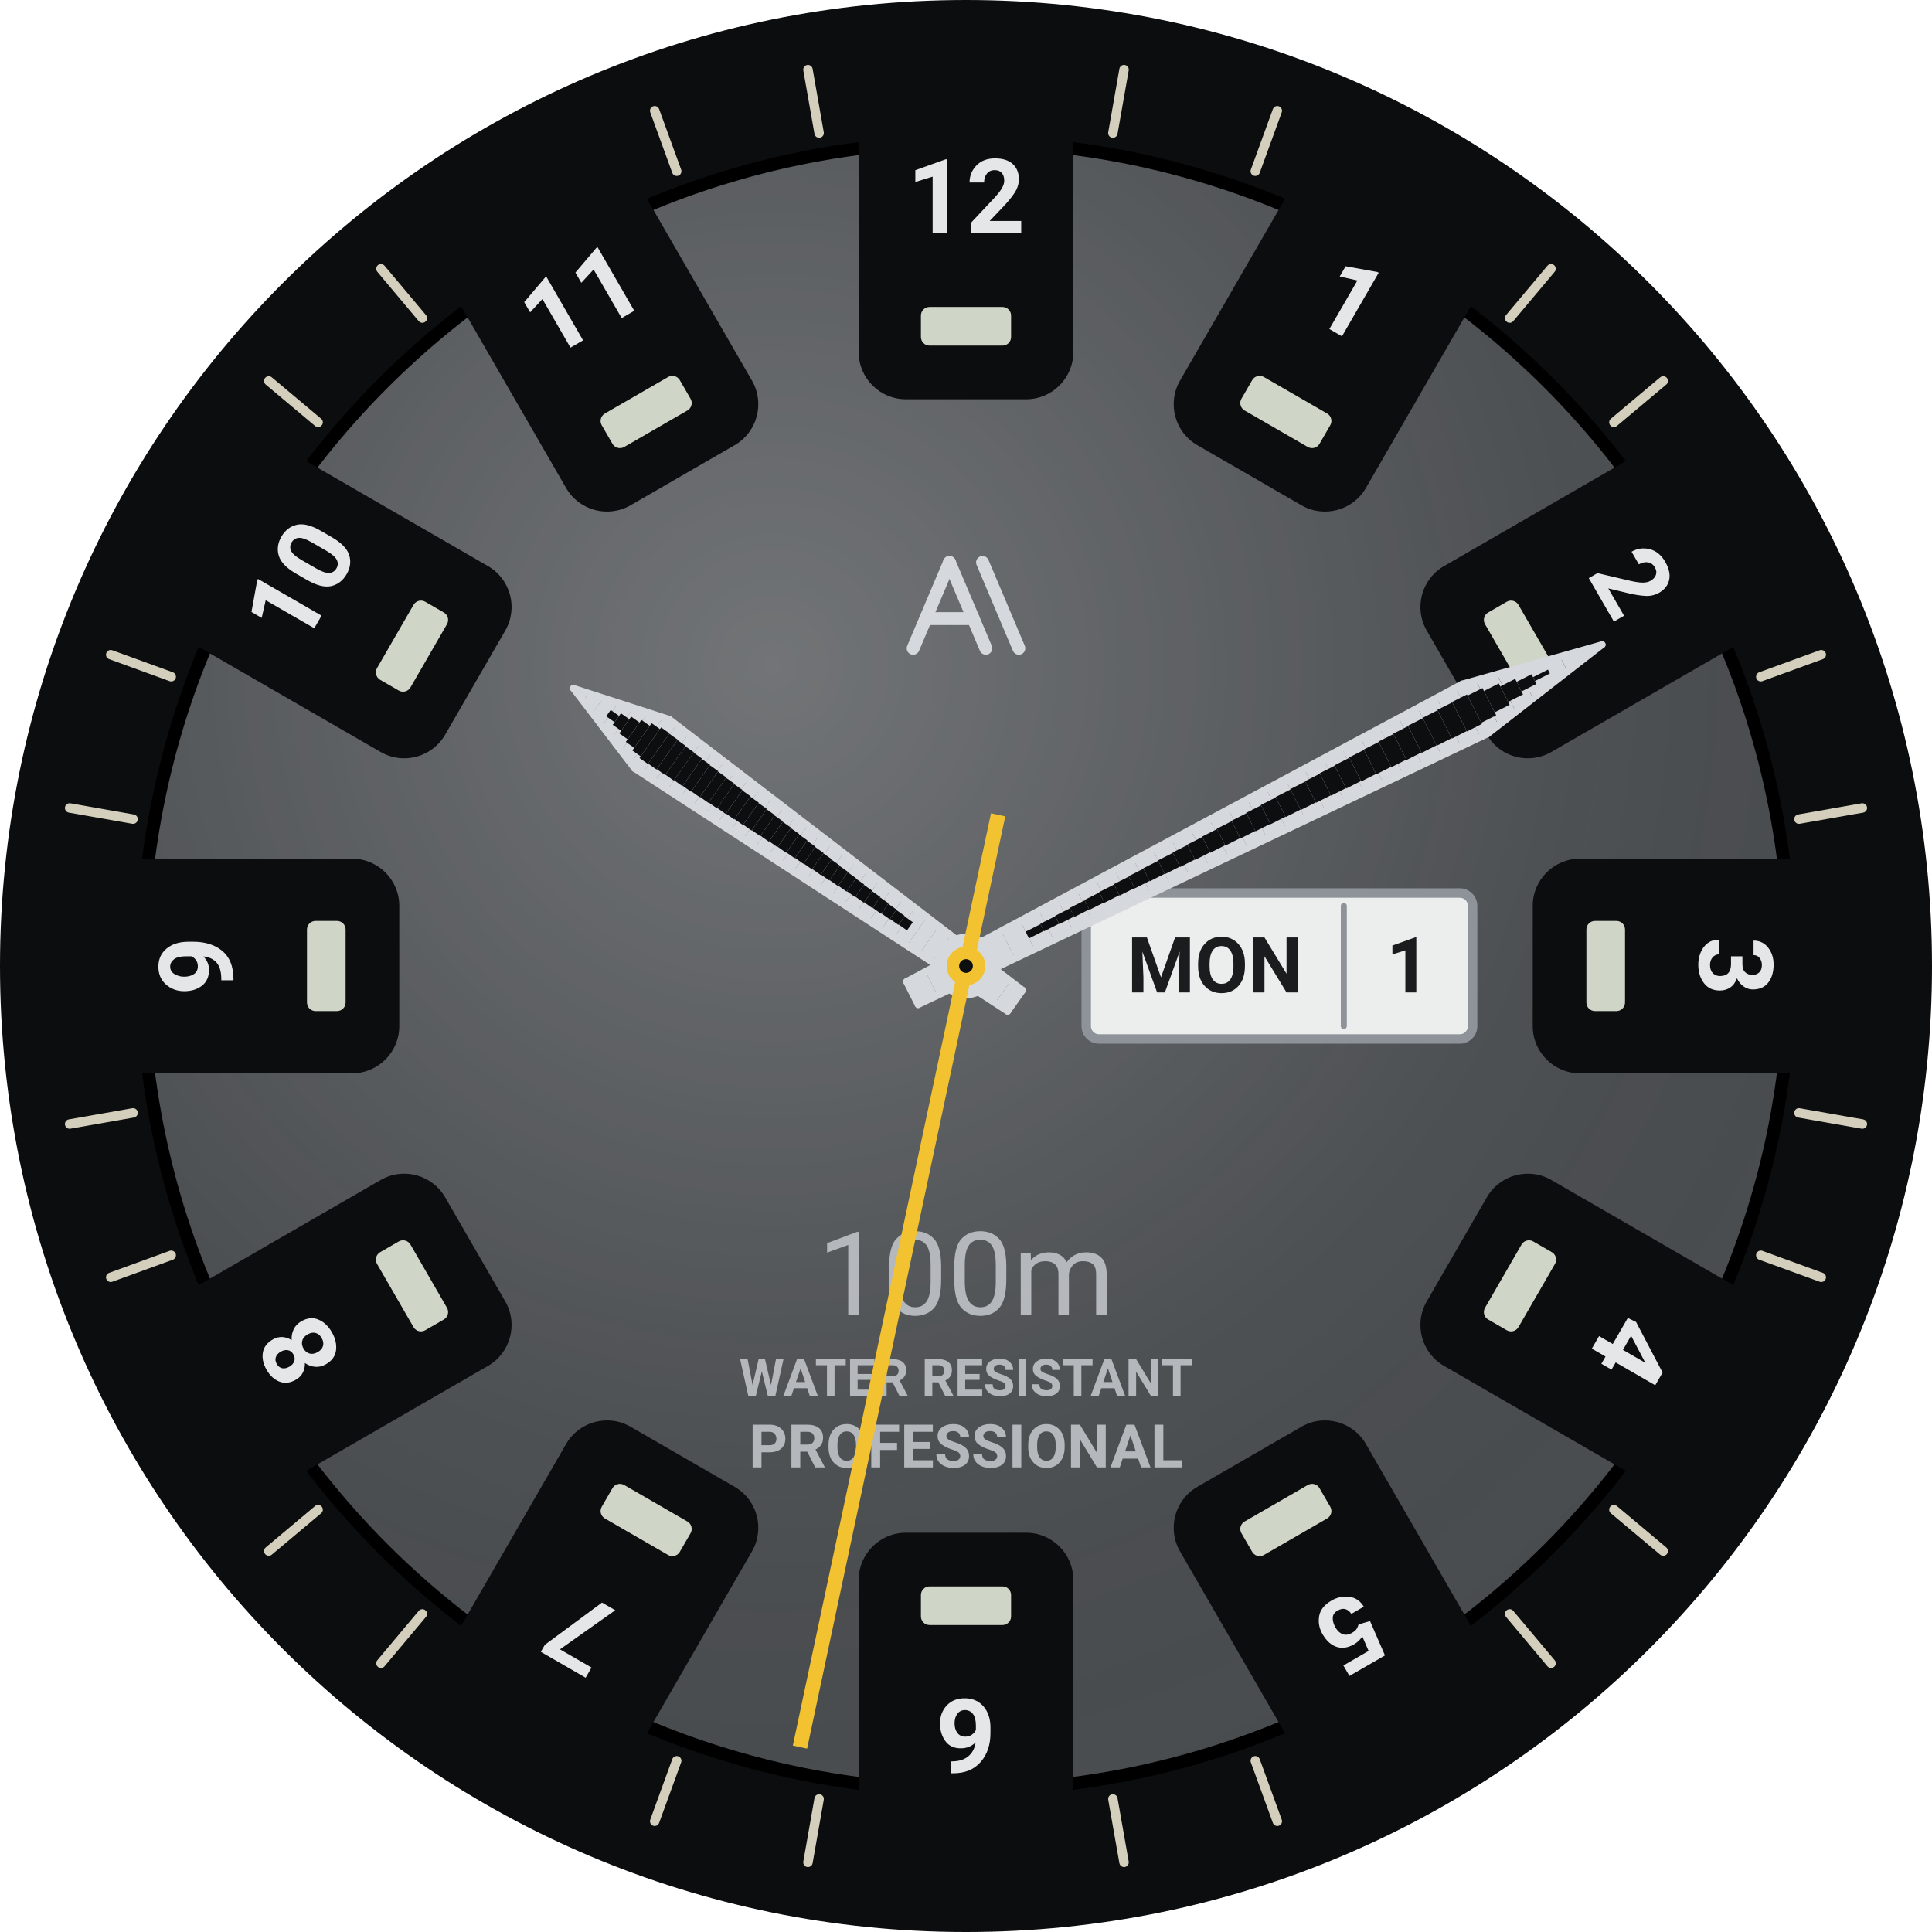
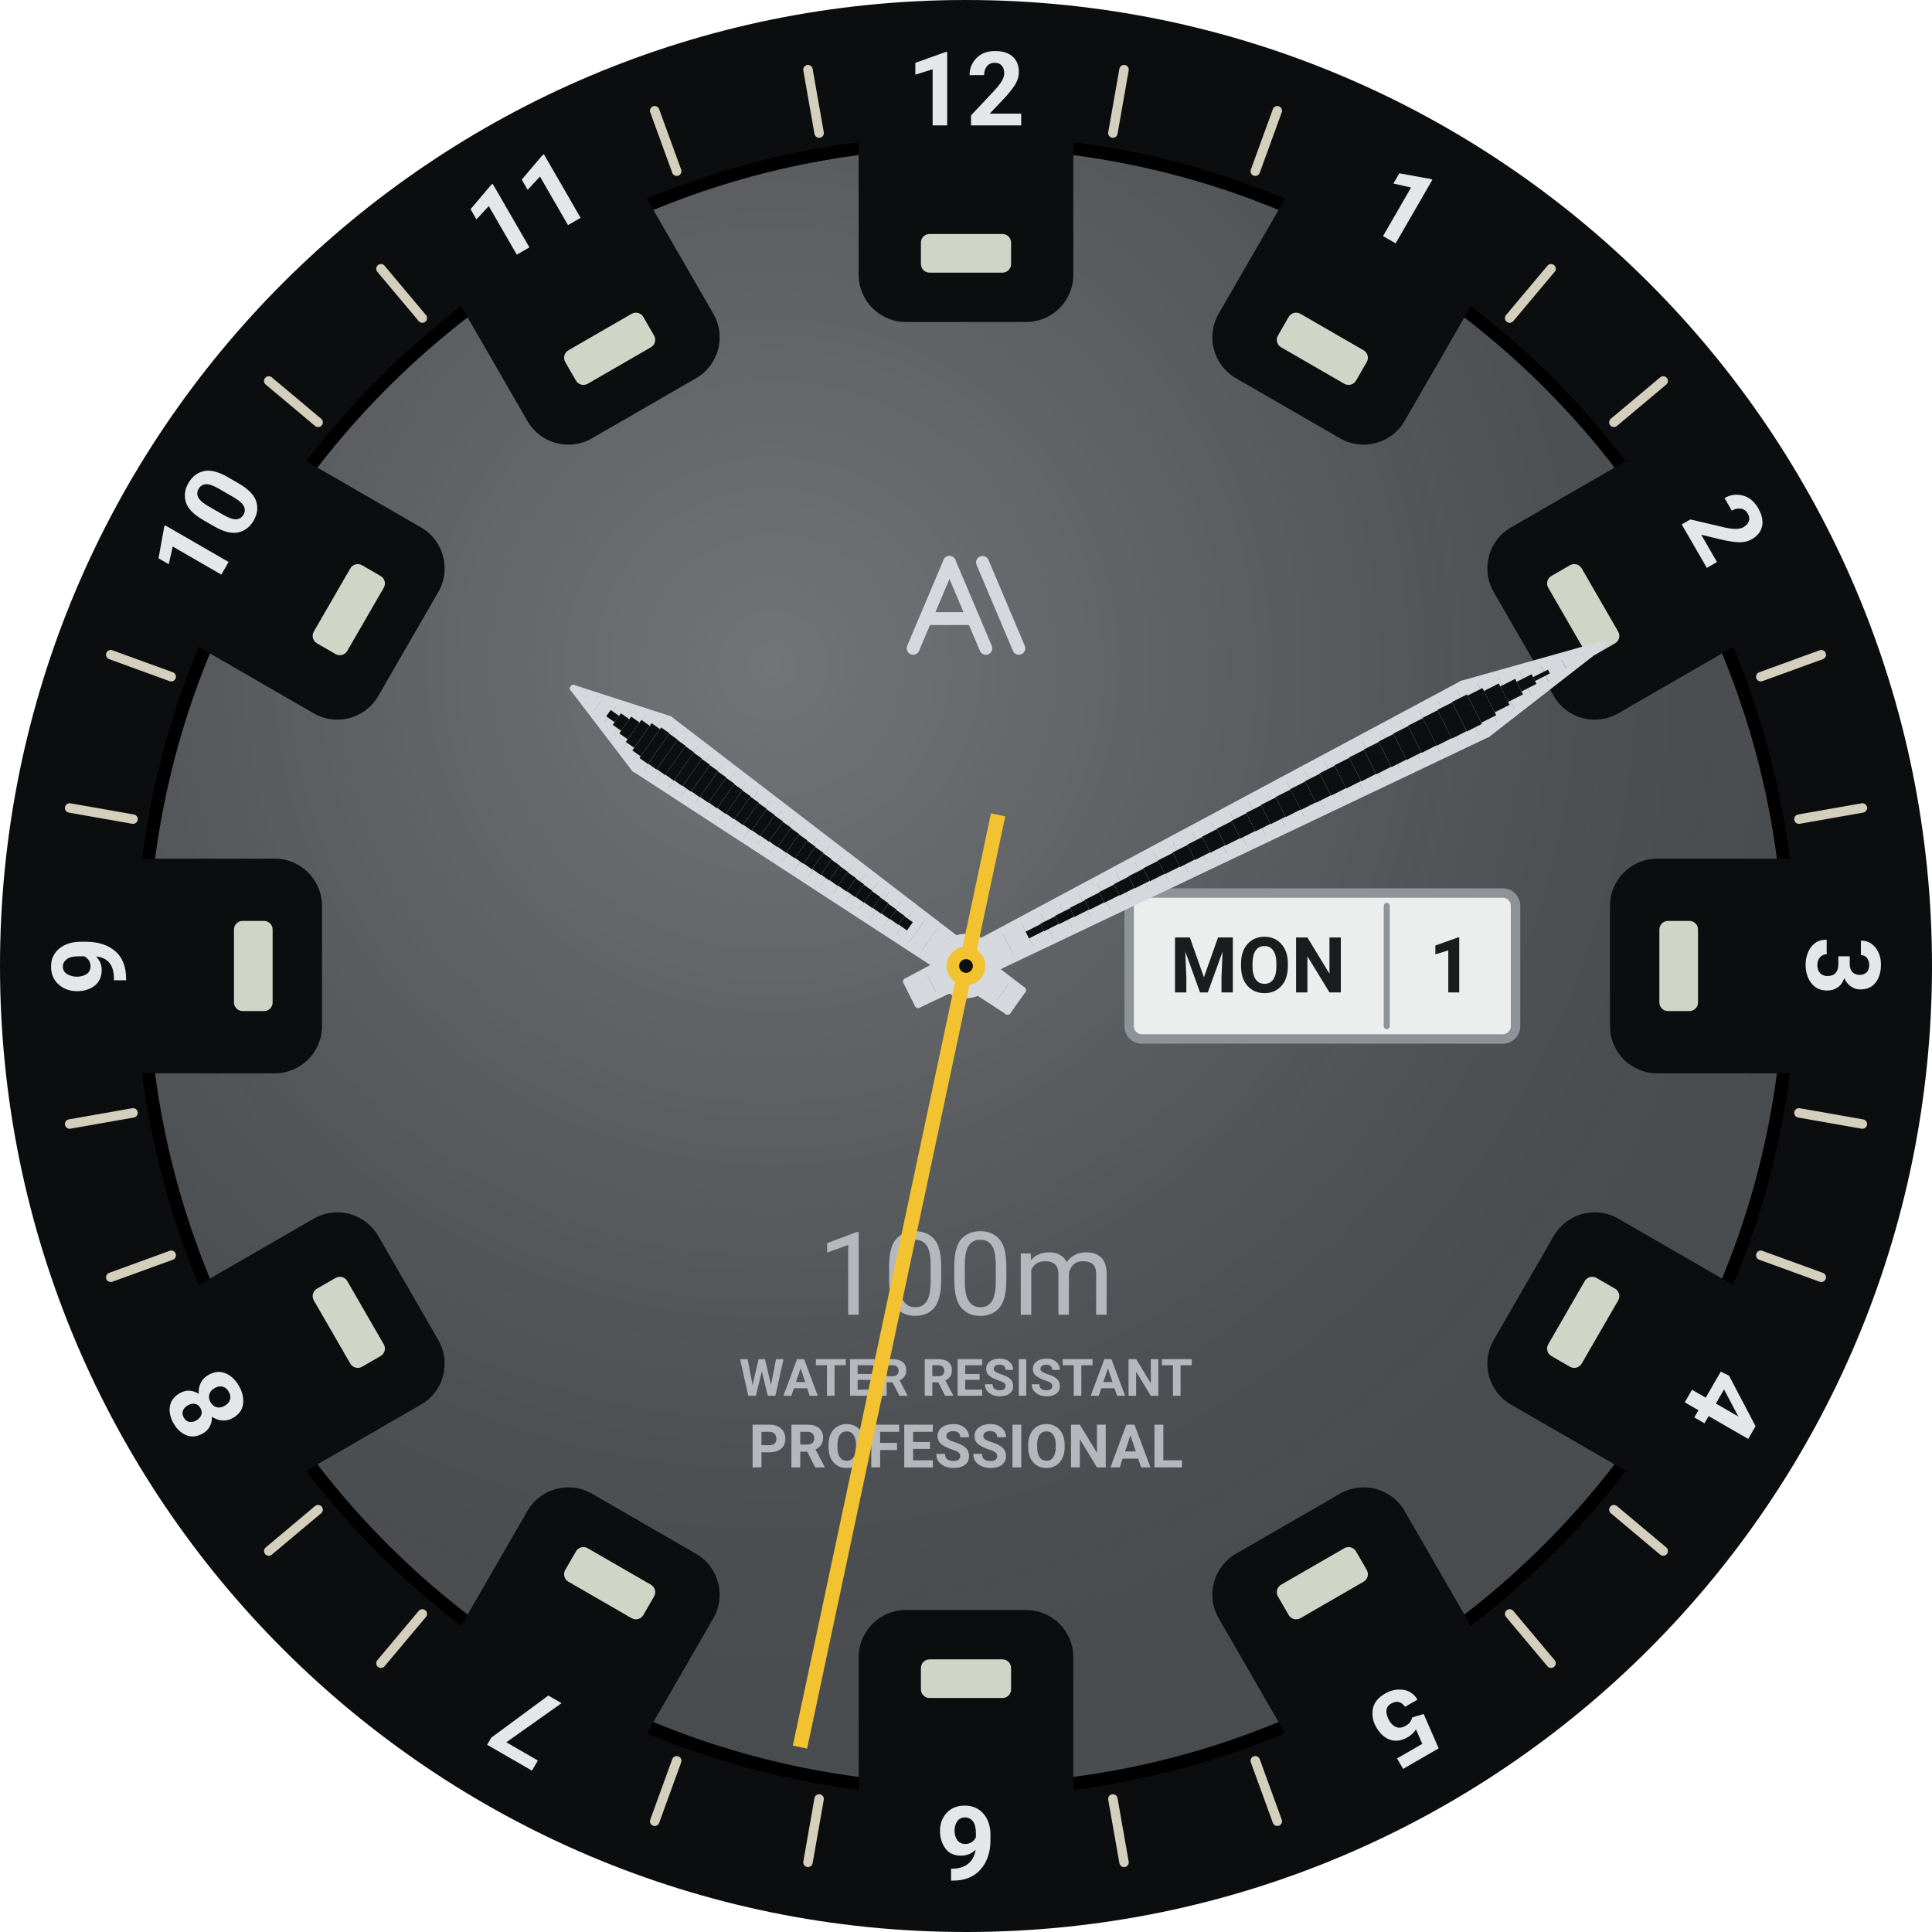
<svg xmlns="http://www.w3.org/2000/svg" viewBox="0 0 450 450" width="450" height="450">
  <defs>
    <radialGradient id="g" gradientUnits="userSpaceOnUse" cx="180.0" cy="155.0" r="384">
      <stop offset="0" stop-color="#FFFFFF" stop-opacity="0.220" />
      <stop offset="0.4" stop-color="#FFFFFF" stop-opacity="0.051" />
      <stop offset="0.7" stop-color="#000000" stop-opacity="0.000" />
      <stop offset="1" stop-color="#000000" stop-opacity="0.502" />
    </radialGradient>
    <clipPath id="c">
      <circle cx="225.0" cy="225.0" r="225.0" />
    </clipPath>
  </defs>
  <g clip-path="url(#c)">
    <rect width="450" height="450" fill="#0C0D0E" />
    <circle cx="225.0" cy="225.0" r="192" fill="#4A4D50" />
    <circle cx="225.0" cy="225.0" r="192" fill="url(#g)" stroke="#000" stroke-width="3" />
    <text x="225" y="297" font-family="Roboto, Segoe UI, sans-serif" font-size="27" font-weight="normal" fill="#B4B8BC" text-anchor="middle" dominant-baseline="central">100m</text>
    <text x="225" y="321" font-family="Roboto, Segoe UI, sans-serif" font-size="12" font-weight="bold" fill="#B4B8BC" text-anchor="middle" dominant-baseline="central">WATER RESISTANT</text>
    <text x="225" y="337" font-family="Roboto, Segoe UI, sans-serif" font-size="14" font-weight="bold" fill="#B4B8BC" text-anchor="middle" dominant-baseline="central">PROFESSIONAL</text>
    <line x1="221.15" y1="131" x2="212.69" y2="151" stroke="#D5D9DD" stroke-opacity="1.000" stroke-width="3" stroke-linecap="round" />
    <line x1="221.15" y1="131" x2="229.62" y2="151" stroke="#D5D9DD" stroke-opacity="1.000" stroke-width="3" stroke-linecap="round" />
    <line x1="215.62" y1="144.08" x2="226.69" y2="144.08" stroke="#D5D9DD" stroke-opacity="1.000" stroke-width="3" stroke-linecap="round" />
    <line x1="228.85" y1="131" x2="237.31" y2="151" stroke="#D5D9DD" stroke-opacity="1.000" stroke-width="3" stroke-linecap="round" />
-     <rect x="200" y="21" width="50" height="72" rx="11" fill="#0C0D0E" transform="rotate(0 225.0 225.0)" />
-     <rect x="214.5" y="71.5" width="21" height="9" rx="2" fill="#CFD6C8" transform="rotate(0 225.0 225.0)" />
-     <rect x="200" y="21" width="50" height="72" rx="11" fill="#0C0D0E" transform="rotate(30 225.0 225.0)" />
-     <rect x="214.5" y="71.5" width="21" height="9" rx="2" fill="#CFD6C8" transform="rotate(30 225.0 225.0)" />
-     <rect x="200" y="21" width="50" height="72" rx="11" fill="#0C0D0E" transform="rotate(60 225.0 225.0)" />
-     <rect x="214.5" y="71.5" width="21" height="9" rx="2" fill="#CFD6C8" transform="rotate(60 225.0 225.0)" />
-     <rect x="200" y="21" width="50" height="72" rx="11" fill="#0C0D0E" transform="rotate(90 225.0 225.0)" />
-     <rect x="214.5" y="71.5" width="21" height="9" rx="2" fill="#CFD6C8" transform="rotate(90 225.0 225.0)" />
-     <rect x="200" y="21" width="50" height="72" rx="11" fill="#0C0D0E" transform="rotate(120 225.0 225.0)" />
-     <rect x="214.5" y="71.5" width="21" height="9" rx="2" fill="#CFD6C8" transform="rotate(120 225.0 225.0)" />
-     <rect x="200" y="21" width="50" height="72" rx="11" fill="#0C0D0E" transform="rotate(150 225.0 225.0)" />
-     <rect x="214.5" y="71.5" width="21" height="9" rx="2" fill="#CFD6C8" transform="rotate(150 225.0 225.0)" />
-     <rect x="200" y="21" width="50" height="72" rx="11" fill="#0C0D0E" transform="rotate(180 225.0 225.0)" />
-     <rect x="214.5" y="71.5" width="21" height="9" rx="2" fill="#CFD6C8" transform="rotate(180 225.0 225.0)" />
-     <rect x="200" y="21" width="50" height="72" rx="11" fill="#0C0D0E" transform="rotate(210 225.0 225.0)" />
-     <rect x="214.5" y="71.5" width="21" height="9" rx="2" fill="#CFD6C8" transform="rotate(210 225.0 225.0)" />
-     <rect x="200" y="21" width="50" height="72" rx="11" fill="#0C0D0E" transform="rotate(240 225.0 225.0)" />
-     <rect x="214.5" y="71.5" width="21" height="9" rx="2" fill="#CFD6C8" transform="rotate(240 225.0 225.0)" />
-     <rect x="200" y="21" width="50" height="72" rx="11" fill="#0C0D0E" transform="rotate(270 225.0 225.0)" />
-     <rect x="214.5" y="71.5" width="21" height="9" rx="2" fill="#CFD6C8" transform="rotate(270 225.0 225.0)" />
-     <rect x="200" y="21" width="50" height="72" rx="11" fill="#0C0D0E" transform="rotate(300 225.0 225.0)" />
-     <rect x="214.5" y="71.5" width="21" height="9" rx="2" fill="#CFD6C8" transform="rotate(300 225.0 225.0)" />
-     <rect x="200" y="21" width="50" height="72" rx="11" fill="#0C0D0E" transform="rotate(330 225.0 225.0)" />
-     <rect x="214.5" y="71.5" width="21" height="9" rx="2" fill="#CFD6C8" transform="rotate(330 225.0 225.0)" />
+     <rect x="200" y="3" width="50" height="72" rx="11" fill="#0C0D0E" transform="rotate(0 225.0 225.0)" />
+     <rect x="214.5" y="54.5" width="21" height="9" rx="2" fill="#CFD6C8" transform="rotate(0 225.0 225.0)" />
+     <rect x="200" y="3" width="50" height="72" rx="11" fill="#0C0D0E" transform="rotate(30 225.0 225.0)" />
+     <rect x="214.5" y="54.5" width="21" height="9" rx="2" fill="#CFD6C8" transform="rotate(30 225.0 225.0)" />
+     <rect x="200" y="3" width="50" height="72" rx="11" fill="#0C0D0E" transform="rotate(60 225.0 225.0)" />
+     <rect x="214.5" y="54.5" width="21" height="9" rx="2" fill="#CFD6C8" transform="rotate(60 225.0 225.0)" />
+     <rect x="200" y="3" width="50" height="72" rx="11" fill="#0C0D0E" transform="rotate(90 225.0 225.0)" />
+     <rect x="214.5" y="54.5" width="21" height="9" rx="2" fill="#CFD6C8" transform="rotate(90 225.0 225.0)" />
+     <rect x="200" y="3" width="50" height="72" rx="11" fill="#0C0D0E" transform="rotate(120 225.0 225.0)" />
+     <rect x="214.5" y="54.5" width="21" height="9" rx="2" fill="#CFD6C8" transform="rotate(120 225.0 225.0)" />
+     <rect x="200" y="3" width="50" height="72" rx="11" fill="#0C0D0E" transform="rotate(150 225.0 225.0)" />
+     <rect x="214.5" y="54.5" width="21" height="9" rx="2" fill="#CFD6C8" transform="rotate(150 225.0 225.0)" />
+     <rect x="200" y="3" width="50" height="72" rx="11" fill="#0C0D0E" transform="rotate(180 225.0 225.0)" />
+     <rect x="214.5" y="54.5" width="21" height="9" rx="2" fill="#CFD6C8" transform="rotate(180 225.0 225.0)" />
+     <rect x="200" y="3" width="50" height="72" rx="11" fill="#0C0D0E" transform="rotate(210 225.0 225.0)" />
+     <rect x="214.5" y="54.5" width="21" height="9" rx="2" fill="#CFD6C8" transform="rotate(210 225.0 225.0)" />
+     <rect x="200" y="3" width="50" height="72" rx="11" fill="#0C0D0E" transform="rotate(240 225.0 225.0)" />
+     <rect x="214.5" y="54.5" width="21" height="9" rx="2" fill="#CFD6C8" transform="rotate(240 225.0 225.0)" />
+     <rect x="200" y="3" width="50" height="72" rx="11" fill="#0C0D0E" transform="rotate(270 225.0 225.0)" />
+     <rect x="214.5" y="54.5" width="21" height="9" rx="2" fill="#CFD6C8" transform="rotate(270 225.0 225.0)" />
+     <rect x="200" y="3" width="50" height="72" rx="11" fill="#0C0D0E" transform="rotate(300 225.0 225.0)" />
+     <rect x="214.5" y="54.5" width="21" height="9" rx="2" fill="#CFD6C8" transform="rotate(300 225.0 225.0)" />
+     <rect x="200" y="3" width="50" height="72" rx="11" fill="#0C0D0E" transform="rotate(330 225.0 225.0)" />
+     <rect x="214.5" y="54.5" width="21" height="9" rx="2" fill="#CFD6C8" transform="rotate(330 225.0 225.0)" />
    <line x1="259.21" y1="30.99" x2="261.81" y2="16.22" stroke="#D3CFBC" stroke-opacity="1.000" stroke-width="2.2" stroke-linecap="round" />
    <line x1="292.38" y1="39.88" x2="297.51" y2="25.79" stroke="#D3CFBC" stroke-opacity="1.000" stroke-width="2.2" stroke-linecap="round" />
    <line x1="351.63" y1="74.09" x2="361.27" y2="62.6" stroke="#D3CFBC" stroke-opacity="1.000" stroke-width="2.2" stroke-linecap="round" />
    <line x1="375.91" y1="98.37" x2="387.4" y2="88.73" stroke="#D3CFBC" stroke-opacity="1.000" stroke-width="2.2" stroke-linecap="round" />
    <line x1="410.12" y1="157.62" x2="424.21" y2="152.49" stroke="#D3CFBC" stroke-opacity="1.000" stroke-width="2.2" stroke-linecap="round" />
    <line x1="419.01" y1="190.79" x2="433.78" y2="188.19" stroke="#D3CFBC" stroke-opacity="1.000" stroke-width="2.2" stroke-linecap="round" />
    <line x1="419.01" y1="259.21" x2="433.78" y2="261.81" stroke="#D3CFBC" stroke-opacity="1.000" stroke-width="2.2" stroke-linecap="round" />
    <line x1="410.12" y1="292.38" x2="424.21" y2="297.51" stroke="#D3CFBC" stroke-opacity="1.000" stroke-width="2.2" stroke-linecap="round" />
    <line x1="375.91" y1="351.63" x2="387.4" y2="361.27" stroke="#D3CFBC" stroke-opacity="1.000" stroke-width="2.2" stroke-linecap="round" />
    <line x1="351.63" y1="375.91" x2="361.27" y2="387.4" stroke="#D3CFBC" stroke-opacity="1.000" stroke-width="2.2" stroke-linecap="round" />
    <line x1="292.38" y1="410.12" x2="297.51" y2="424.21" stroke="#D3CFBC" stroke-opacity="1.000" stroke-width="2.2" stroke-linecap="round" />
    <line x1="259.21" y1="419.01" x2="261.81" y2="433.78" stroke="#D3CFBC" stroke-opacity="1.000" stroke-width="2.2" stroke-linecap="round" />
    <line x1="190.79" y1="419.01" x2="188.19" y2="433.78" stroke="#D3CFBC" stroke-opacity="1.000" stroke-width="2.2" stroke-linecap="round" />
    <line x1="157.62" y1="410.12" x2="152.49" y2="424.21" stroke="#D3CFBC" stroke-opacity="1.000" stroke-width="2.2" stroke-linecap="round" />
    <line x1="98.37" y1="375.91" x2="88.73" y2="387.4" stroke="#D3CFBC" stroke-opacity="1.000" stroke-width="2.2" stroke-linecap="round" />
    <line x1="74.09" y1="351.63" x2="62.6" y2="361.27" stroke="#D3CFBC" stroke-opacity="1.000" stroke-width="2.2" stroke-linecap="round" />
    <line x1="39.88" y1="292.38" x2="25.79" y2="297.51" stroke="#D3CFBC" stroke-opacity="1.000" stroke-width="2.2" stroke-linecap="round" />
    <line x1="30.99" y1="259.21" x2="16.22" y2="261.81" stroke="#D3CFBC" stroke-opacity="1.000" stroke-width="2.2" stroke-linecap="round" />
    <line x1="30.99" y1="190.79" x2="16.22" y2="188.19" stroke="#D3CFBC" stroke-opacity="1.000" stroke-width="2.2" stroke-linecap="round" />
    <line x1="39.88" y1="157.62" x2="25.79" y2="152.49" stroke="#D3CFBC" stroke-opacity="1.000" stroke-width="2.2" stroke-linecap="round" />
    <line x1="74.09" y1="98.37" x2="62.6" y2="88.73" stroke="#D3CFBC" stroke-opacity="1.000" stroke-width="2.2" stroke-linecap="round" />
    <line x1="98.37" y1="74.09" x2="88.73" y2="62.6" stroke="#D3CFBC" stroke-opacity="1.000" stroke-width="2.2" stroke-linecap="round" />
    <line x1="157.62" y1="39.88" x2="152.49" y2="25.79" stroke="#D3CFBC" stroke-opacity="1.000" stroke-width="2.2" stroke-linecap="round" />
    <line x1="190.79" y1="30.99" x2="188.19" y2="16.22" stroke="#D3CFBC" stroke-opacity="1.000" stroke-width="2.2" stroke-linecap="round" />
-     <text x="314.5" y="69.98" font-family="Roboto, Segoe UI, sans-serif" font-size="24" font-weight="bold" fill="#E4E6E8" text-anchor="middle" dominant-baseline="central" transform="rotate(30 314.5 69.98)">1</text>
-     <text x="380.02" y="135.5" font-family="Roboto, Segoe UI, sans-serif" font-size="24" font-weight="bold" fill="#E4E6E8" text-anchor="middle" dominant-baseline="central" transform="rotate(60 380.02 135.5)">2</text>
-     <text x="404" y="225" font-family="Roboto, Segoe UI, sans-serif" font-size="24" font-weight="bold" fill="#E4E6E8" text-anchor="middle" dominant-baseline="central" transform="rotate(90 404 225)">3</text>
-     <text x="380.02" y="314.5" font-family="Roboto, Segoe UI, sans-serif" font-size="24" font-weight="bold" fill="#E4E6E8" text-anchor="middle" dominant-baseline="central" transform="rotate(120 380.02 314.5)">4</text>
-     <text x="314.5" y="380.02" font-family="Roboto, Segoe UI, sans-serif" font-size="24" font-weight="bold" fill="#E4E6E8" text-anchor="middle" dominant-baseline="central" transform="rotate(150 314.5 380.02)">5</text>
-     <text x="225" y="404" font-family="Roboto, Segoe UI, sans-serif" font-size="24" font-weight="bold" fill="#E4E6E8" text-anchor="middle" dominant-baseline="central" transform="rotate(180 225 404)">6</text>
-     <text x="135.5" y="380.02" font-family="Roboto, Segoe UI, sans-serif" font-size="24" font-weight="bold" fill="#E4E6E8" text-anchor="middle" dominant-baseline="central" transform="rotate(210 135.5 380.02)">7</text>
-     <text x="69.98" y="314.5" font-family="Roboto, Segoe UI, sans-serif" font-size="24" font-weight="bold" fill="#E4E6E8" text-anchor="middle" dominant-baseline="central" transform="rotate(240 69.98 314.5)">8</text>
-     <text x="46" y="225" font-family="Roboto, Segoe UI, sans-serif" font-size="24" font-weight="bold" fill="#E4E6E8" text-anchor="middle" dominant-baseline="central" transform="rotate(270 46 225)">9</text>
-     <text x="69.98" y="135.5" font-family="Roboto, Segoe UI, sans-serif" font-size="24" font-weight="bold" fill="#E4E6E8" text-anchor="middle" dominant-baseline="central" transform="rotate(300 69.98 135.5)">10</text>
-     <text x="135.5" y="69.98" font-family="Roboto, Segoe UI, sans-serif" font-size="24" font-weight="bold" fill="#E4E6E8" text-anchor="middle" dominant-baseline="central" transform="rotate(330 135.5 69.98)">11</text>
-     <text x="225" y="46" font-family="Roboto, Segoe UI, sans-serif" font-size="24" font-weight="bold" fill="#E4E6E8" text-anchor="middle" dominant-baseline="central" transform="rotate(360 225 46)">12</text>
-     <rect x="253" y="208" width="90" height="34" rx="3" fill="#ECEDED" stroke="#8E9399" stroke-width="2.2" />
-     <line x1="313" y1="211" x2="313" y2="239" stroke="#8E9399" stroke-opacity="1.000" stroke-width="1.4" stroke-linecap="round" />
-     <text x="283" y="225" font-family="Roboto, Segoe UI, sans-serif" font-size="18" font-weight="bold" fill="#1B1C1D" text-anchor="middle" dominant-baseline="central">MON</text>
-     <text x="328" y="225" font-family="Roboto, Segoe UI, sans-serif" font-size="18" font-weight="bold" fill="#1B1C1D" text-anchor="middle" dominant-baseline="central">1</text>
+     <text x="327" y="48.33" font-family="Roboto, Segoe UI, sans-serif" font-size="24" font-weight="bold" fill="#E4E6E8" text-anchor="middle" dominant-baseline="central" transform="rotate(30 327 48.33)">1</text>
+     <text x="401.67" y="123" font-family="Roboto, Segoe UI, sans-serif" font-size="24" font-weight="bold" fill="#E4E6E8" text-anchor="middle" dominant-baseline="central" transform="rotate(60 401.67 123)">2</text>
+     <text x="429" y="225" font-family="Roboto, Segoe UI, sans-serif" font-size="24" font-weight="bold" fill="#E4E6E8" text-anchor="middle" dominant-baseline="central" transform="rotate(90 429 225)">3</text>
+     <text x="401.67" y="327" font-family="Roboto, Segoe UI, sans-serif" font-size="24" font-weight="bold" fill="#E4E6E8" text-anchor="middle" dominant-baseline="central" transform="rotate(120 401.67 327)">4</text>
+     <text x="327" y="401.67" font-family="Roboto, Segoe UI, sans-serif" font-size="24" font-weight="bold" fill="#E4E6E8" text-anchor="middle" dominant-baseline="central" transform="rotate(150 327 401.67)">5</text>
+     <text x="225" y="429" font-family="Roboto, Segoe UI, sans-serif" font-size="24" font-weight="bold" fill="#E4E6E8" text-anchor="middle" dominant-baseline="central" transform="rotate(180 225 429)">6</text>
+     <text x="123" y="401.67" font-family="Roboto, Segoe UI, sans-serif" font-size="24" font-weight="bold" fill="#E4E6E8" text-anchor="middle" dominant-baseline="central" transform="rotate(210 123 401.67)">7</text>
+     <text x="48.33" y="327" font-family="Roboto, Segoe UI, sans-serif" font-size="24" font-weight="bold" fill="#E4E6E8" text-anchor="middle" dominant-baseline="central" transform="rotate(240 48.33 327)">8</text>
+     <text x="21" y="225" font-family="Roboto, Segoe UI, sans-serif" font-size="24" font-weight="bold" fill="#E4E6E8" text-anchor="middle" dominant-baseline="central" transform="rotate(270 21 225)">9</text>
+     <text x="48.33" y="123" font-family="Roboto, Segoe UI, sans-serif" font-size="24" font-weight="bold" fill="#E4E6E8" text-anchor="middle" dominant-baseline="central" transform="rotate(300 48.33 123)">10</text>
+     <text x="123" y="48.33" font-family="Roboto, Segoe UI, sans-serif" font-size="24" font-weight="bold" fill="#E4E6E8" text-anchor="middle" dominant-baseline="central" transform="rotate(330 123 48.33)">11</text>
+     <text x="225" y="21" font-family="Roboto, Segoe UI, sans-serif" font-size="24" font-weight="bold" fill="#E4E6E8" text-anchor="middle" dominant-baseline="central" transform="rotate(360 225 21)">12</text>
+     <rect x="263" y="208" width="90" height="34" rx="3" fill="#ECEDED" stroke="#8E9399" stroke-width="2.2" />
+     <line x1="323" y1="211" x2="323" y2="239" stroke="#8E9399" stroke-opacity="1.000" stroke-width="1.4" stroke-linecap="round" />
+     <text x="293" y="225" font-family="Roboto, Segoe UI, sans-serif" font-size="18" font-weight="bold" fill="#1B1C1D" text-anchor="middle" dominant-baseline="central">MON</text>
+     <text x="338" y="225" font-family="Roboto, Segoe UI, sans-serif" font-size="18" font-weight="bold" fill="#1B1C1D" text-anchor="middle" dominant-baseline="central">1</text>
    <g transform="rotate(305.27 225.0 225.0)">
      <line x1="225" y1="239" x2="225" y2="235.5" stroke="#D5D9DD" stroke-opacity="1.000" stroke-width="6" stroke-linecap="butt" />
      <line x1="225" y1="235.5" x2="225" y2="232" stroke="#D5D9DD" stroke-opacity="1.000" stroke-width="6" stroke-linecap="butt" />
      <line x1="225" y1="232" x2="225" y2="228.5" stroke="#D5D9DD" stroke-opacity="1.000" stroke-width="6" stroke-linecap="butt" />
      <line x1="225" y1="228.5" x2="225" y2="225" stroke="#D5D9DD" stroke-opacity="1.000" stroke-width="6" stroke-linecap="butt" />
      <line x1="225" y1="225" x2="225" y2="221.5" stroke="#D5D9DD" stroke-opacity="1.000" stroke-width="6.16" stroke-linecap="butt" />
      <line x1="225" y1="221.5" x2="225" y2="218" stroke="#D5D9DD" stroke-opacity="1.000" stroke-width="6.47" stroke-linecap="butt" />
      <line x1="225" y1="218" x2="225" y2="214.5" stroke="#D5D9DD" stroke-opacity="1.000" stroke-width="6.78" stroke-linecap="butt" />
      <line x1="225" y1="214.5" x2="225" y2="211" stroke="#D5D9DD" stroke-opacity="1.000" stroke-width="7.09" stroke-linecap="butt" />
      <line x1="225" y1="211" x2="225" y2="207.5" stroke="#D5D9DD" stroke-opacity="1.000" stroke-width="7.41" stroke-linecap="butt" />
      <line x1="225" y1="207.5" x2="225" y2="204" stroke="#D5D9DD" stroke-opacity="1.000" stroke-width="7.72" stroke-linecap="butt" />
      <line x1="225" y1="204" x2="225" y2="200.5" stroke="#D5D9DD" stroke-opacity="1.000" stroke-width="8.03" stroke-linecap="butt" />
      <line x1="225" y1="200.5" x2="225" y2="197" stroke="#D5D9DD" stroke-opacity="1.000" stroke-width="8.34" stroke-linecap="butt" />
      <line x1="225" y1="197" x2="225" y2="193.5" stroke="#D5D9DD" stroke-opacity="1.000" stroke-width="8.66" stroke-linecap="butt" />
      <line x1="225" y1="193.5" x2="225" y2="190" stroke="#D5D9DD" stroke-opacity="1.000" stroke-width="8.97" stroke-linecap="butt" />
      <line x1="225" y1="190" x2="225" y2="186.5" stroke="#D5D9DD" stroke-opacity="1.000" stroke-width="9.28" stroke-linecap="butt" />
      <line x1="225" y1="186.5" x2="225" y2="183" stroke="#D5D9DD" stroke-opacity="1.000" stroke-width="9.59" stroke-linecap="butt" />
      <line x1="225" y1="183" x2="225" y2="179.5" stroke="#D5D9DD" stroke-opacity="1.000" stroke-width="9.91" stroke-linecap="butt" />
      <line x1="225" y1="179.5" x2="225" y2="176" stroke="#D5D9DD" stroke-opacity="1.000" stroke-width="10.22" stroke-linecap="butt" />
      <line x1="225" y1="176" x2="225" y2="172.5" stroke="#D5D9DD" stroke-opacity="1.000" stroke-width="10.53" stroke-linecap="butt" />
      <line x1="225" y1="172.5" x2="225" y2="169" stroke="#D5D9DD" stroke-opacity="1.000" stroke-width="10.84" stroke-linecap="butt" />
      <line x1="225" y1="169" x2="225" y2="165.5" stroke="#D5D9DD" stroke-opacity="1.000" stroke-width="11.16" stroke-linecap="butt" />
      <line x1="225" y1="165.5" x2="225" y2="162" stroke="#D5D9DD" stroke-opacity="1.000" stroke-width="11.47" stroke-linecap="butt" />
      <line x1="225" y1="162" x2="225" y2="158.5" stroke="#D5D9DD" stroke-opacity="1.000" stroke-width="11.78" stroke-linecap="butt" />
      <line x1="225" y1="158.5" x2="225" y2="155" stroke="#D5D9DD" stroke-opacity="1.000" stroke-width="12.09" stroke-linecap="butt" />
      <line x1="225" y1="155" x2="225" y2="151.5" stroke="#D5D9DD" stroke-opacity="1.000" stroke-width="12.41" stroke-linecap="butt" />
      <line x1="225" y1="151.5" x2="225" y2="148" stroke="#D5D9DD" stroke-opacity="1.000" stroke-width="12.72" stroke-linecap="butt" />
      <line x1="225" y1="148" x2="225" y2="144.5" stroke="#D5D9DD" stroke-opacity="1.000" stroke-width="13.03" stroke-linecap="butt" />
      <line x1="225" y1="144.5" x2="225" y2="141" stroke="#D5D9DD" stroke-opacity="1.000" stroke-width="13.34" stroke-linecap="butt" />
      <line x1="225" y1="141" x2="225" y2="137.5" stroke="#D5D9DD" stroke-opacity="1.000" stroke-width="13.66" stroke-linecap="butt" />
      <line x1="225" y1="137.5" x2="225" y2="134" stroke="#D5D9DD" stroke-opacity="1.000" stroke-width="13.97" stroke-linecap="butt" />
      <line x1="225" y1="134" x2="225" y2="130.5" stroke="#D5D9DD" stroke-opacity="1.000" stroke-width="12.03" stroke-linecap="butt" />
      <line x1="225" y1="130.5" x2="225" y2="127" stroke="#D5D9DD" stroke-opacity="1.000" stroke-width="9.84" stroke-linecap="butt" />
      <line x1="225" y1="127" x2="225" y2="123.5" stroke="#D5D9DD" stroke-opacity="1.000" stroke-width="7.66" stroke-linecap="butt" />
      <line x1="225" y1="123.5" x2="225" y2="120" stroke="#D5D9DD" stroke-opacity="1.000" stroke-width="5.47" stroke-linecap="butt" />
      <line x1="225" y1="120" x2="225" y2="116.5" stroke="#D5D9DD" stroke-opacity="1.000" stroke-width="3.28" stroke-linecap="butt" />
      <line x1="225" y1="116.5" x2="225" y2="113" stroke="#D5D9DD" stroke-opacity="1.000" stroke-width="1.09" stroke-linecap="butt" />
      <line x1="222" y1="239" x2="218" y2="135.4" stroke="#D5D9DD" stroke-opacity="1.000" stroke-width="1.6" stroke-linecap="round" />
      <line x1="218" y1="135.4" x2="225" y2="113" stroke="#D5D9DD" stroke-opacity="1.000" stroke-width="1.6" stroke-linecap="round" />
      <line x1="225" y1="113" x2="232" y2="135.4" stroke="#D5D9DD" stroke-opacity="1.000" stroke-width="1.6" stroke-linecap="round" />
      <line x1="232" y1="135.4" x2="228" y2="239" stroke="#D5D9DD" stroke-opacity="1.000" stroke-width="1.6" stroke-linecap="round" />
      <line x1="228" y1="239" x2="222" y2="239" stroke="#D5D9DD" stroke-opacity="1.000" stroke-width="1.6" stroke-linecap="round" />
      <line x1="225" y1="209" x2="225" y2="206.61" stroke="#0D0E0F" stroke-opacity="1.000" stroke-width="2.34" stroke-linecap="butt" />
      <line x1="225" y1="206.61" x2="225" y2="204.22" stroke="#0D0E0F" stroke-opacity="1.000" stroke-width="2.55" stroke-linecap="butt" />
      <line x1="225" y1="204.22" x2="225" y2="201.83" stroke="#0D0E0F" stroke-opacity="1.000" stroke-width="2.76" stroke-linecap="butt" />
      <line x1="225" y1="201.83" x2="225" y2="199.44" stroke="#0D0E0F" stroke-opacity="1.000" stroke-width="2.98" stroke-linecap="butt" />
      <line x1="225" y1="199.44" x2="225" y2="197.06" stroke="#0D0E0F" stroke-opacity="1.000" stroke-width="3.19" stroke-linecap="butt" />
      <line x1="225" y1="197.06" x2="225" y2="194.67" stroke="#0D0E0F" stroke-opacity="1.000" stroke-width="3.4" stroke-linecap="butt" />
      <line x1="225" y1="194.67" x2="225" y2="192.28" stroke="#0D0E0F" stroke-opacity="1.000" stroke-width="3.61" stroke-linecap="butt" />
      <line x1="225" y1="192.28" x2="225" y2="189.89" stroke="#0D0E0F" stroke-opacity="1.000" stroke-width="3.83" stroke-linecap="butt" />
      <line x1="225" y1="189.89" x2="225" y2="187.5" stroke="#0D0E0F" stroke-opacity="1.000" stroke-width="4.04" stroke-linecap="butt" />
      <line x1="225" y1="187.5" x2="225" y2="185.11" stroke="#0D0E0F" stroke-opacity="1.000" stroke-width="4.25" stroke-linecap="butt" />
      <line x1="225" y1="185.11" x2="225" y2="182.72" stroke="#0D0E0F" stroke-opacity="1.000" stroke-width="4.47" stroke-linecap="butt" />
      <line x1="225" y1="182.72" x2="225" y2="180.33" stroke="#0D0E0F" stroke-opacity="1.000" stroke-width="4.68" stroke-linecap="butt" />
      <line x1="225" y1="180.33" x2="225" y2="177.94" stroke="#0D0E0F" stroke-opacity="1.000" stroke-width="4.89" stroke-linecap="butt" />
      <line x1="225" y1="177.94" x2="225" y2="175.56" stroke="#0D0E0F" stroke-opacity="1.000" stroke-width="5.11" stroke-linecap="butt" />
      <line x1="225" y1="175.56" x2="225" y2="173.17" stroke="#0D0E0F" stroke-opacity="1.000" stroke-width="5.32" stroke-linecap="butt" />
      <line x1="225" y1="173.17" x2="225" y2="170.78" stroke="#0D0E0F" stroke-opacity="1.000" stroke-width="5.53" stroke-linecap="butt" />
      <line x1="225" y1="170.78" x2="225" y2="168.39" stroke="#0D0E0F" stroke-opacity="1.000" stroke-width="5.75" stroke-linecap="butt" />
      <line x1="225" y1="168.39" x2="225" y2="166" stroke="#0D0E0F" stroke-opacity="1.000" stroke-width="5.96" stroke-linecap="butt" />
      <line x1="225" y1="166" x2="225" y2="163.61" stroke="#0D0E0F" stroke-opacity="1.000" stroke-width="6.17" stroke-linecap="butt" />
      <line x1="225" y1="163.61" x2="225" y2="161.22" stroke="#0D0E0F" stroke-opacity="1.000" stroke-width="6.39" stroke-linecap="butt" />
      <line x1="225" y1="161.22" x2="225" y2="158.83" stroke="#0D0E0F" stroke-opacity="1.000" stroke-width="6.6" stroke-linecap="butt" />
      <line x1="225" y1="158.83" x2="225" y2="156.44" stroke="#0D0E0F" stroke-opacity="1.000" stroke-width="6.81" stroke-linecap="butt" />
      <line x1="225" y1="156.44" x2="225" y2="154.06" stroke="#0D0E0F" stroke-opacity="1.000" stroke-width="7.03" stroke-linecap="butt" />
      <line x1="225" y1="154.06" x2="225" y2="151.67" stroke="#0D0E0F" stroke-opacity="1.000" stroke-width="7.24" stroke-linecap="butt" />
      <line x1="225" y1="151.67" x2="225" y2="149.28" stroke="#0D0E0F" stroke-opacity="1.000" stroke-width="7.45" stroke-linecap="butt" />
      <line x1="225" y1="149.28" x2="225" y2="146.89" stroke="#0D0E0F" stroke-opacity="1.000" stroke-width="7.67" stroke-linecap="butt" />
      <line x1="225" y1="146.89" x2="225" y2="144.5" stroke="#0D0E0F" stroke-opacity="1.000" stroke-width="7.88" stroke-linecap="butt" />
      <line x1="225" y1="144.5" x2="225" y2="142.11" stroke="#0D0E0F" stroke-opacity="1.000" stroke-width="8.09" stroke-linecap="butt" />
      <line x1="225" y1="142.11" x2="225" y2="139.72" stroke="#0D0E0F" stroke-opacity="1.000" stroke-width="8.31" stroke-linecap="butt" />
      <line x1="225" y1="139.72" x2="225" y2="137.33" stroke="#0D0E0F" stroke-opacity="1.000" stroke-width="8.52" stroke-linecap="butt" />
      <line x1="225" y1="137.33" x2="225" y2="134.94" stroke="#0D0E0F" stroke-opacity="1.000" stroke-width="8.73" stroke-linecap="butt" />
      <line x1="225" y1="134.94" x2="225" y2="132.56" stroke="#0D0E0F" stroke-opacity="1.000" stroke-width="7.77" stroke-linecap="butt" />
      <line x1="225" y1="132.56" x2="225" y2="130.17" stroke="#0D0E0F" stroke-opacity="1.000" stroke-width="6.28" stroke-linecap="butt" />
      <line x1="225" y1="130.17" x2="225" y2="127.78" stroke="#0D0E0F" stroke-opacity="1.000" stroke-width="4.78" stroke-linecap="butt" />
      <line x1="225" y1="127.78" x2="225" y2="125.39" stroke="#0D0E0F" stroke-opacity="1.000" stroke-width="3.29" stroke-linecap="butt" />
      <line x1="225" y1="125.39" x2="225" y2="123" stroke="#0D0E0F" stroke-opacity="1.000" stroke-width="1.8" stroke-linecap="butt" />
    </g>
    <g transform="rotate(63.2 225.0 225.0)">
      <line x1="225" y1="239" x2="225" y2="234" stroke="#D5D9DD" stroke-opacity="1.000" stroke-width="6" stroke-linecap="butt" />
      <line x1="225" y1="234" x2="225" y2="229" stroke="#D5D9DD" stroke-opacity="1.000" stroke-width="6" stroke-linecap="butt" />
      <line x1="225" y1="229" x2="225" y2="224" stroke="#D5D9DD" stroke-opacity="1.000" stroke-width="6" stroke-linecap="butt" />
      <line x1="225" y1="224" x2="225" y2="219" stroke="#D5D9DD" stroke-opacity="1.000" stroke-width="6.18" stroke-linecap="butt" />
      <line x1="225" y1="219" x2="225" y2="214" stroke="#D5D9DD" stroke-opacity="1.000" stroke-width="6.45" stroke-linecap="butt" />
      <line x1="225" y1="214" x2="225" y2="209" stroke="#D5D9DD" stroke-opacity="1.000" stroke-width="6.71" stroke-linecap="butt" />
      <line x1="225" y1="209" x2="225" y2="204" stroke="#D5D9DD" stroke-opacity="1.000" stroke-width="6.98" stroke-linecap="butt" />
      <line x1="225" y1="204" x2="225" y2="199" stroke="#D5D9DD" stroke-opacity="1.000" stroke-width="7.24" stroke-linecap="butt" />
      <line x1="225" y1="199" x2="225" y2="194" stroke="#D5D9DD" stroke-opacity="1.000" stroke-width="7.5" stroke-linecap="butt" />
      <line x1="225" y1="194" x2="225" y2="189" stroke="#D5D9DD" stroke-opacity="1.000" stroke-width="7.77" stroke-linecap="butt" />
      <line x1="225" y1="189" x2="225" y2="184" stroke="#D5D9DD" stroke-opacity="1.000" stroke-width="8.03" stroke-linecap="butt" />
      <line x1="225" y1="184" x2="225" y2="179" stroke="#D5D9DD" stroke-opacity="1.000" stroke-width="8.29" stroke-linecap="butt" />
      <line x1="225" y1="179" x2="225" y2="174" stroke="#D5D9DD" stroke-opacity="1.000" stroke-width="8.56" stroke-linecap="butt" />
      <line x1="225" y1="174" x2="225" y2="169" stroke="#D5D9DD" stroke-opacity="1.000" stroke-width="8.82" stroke-linecap="butt" />
      <line x1="225" y1="169" x2="225" y2="164" stroke="#D5D9DD" stroke-opacity="1.000" stroke-width="9.08" stroke-linecap="butt" />
      <line x1="225" y1="164" x2="225" y2="159" stroke="#D5D9DD" stroke-opacity="1.000" stroke-width="9.35" stroke-linecap="butt" />
      <line x1="225" y1="159" x2="225" y2="154" stroke="#D5D9DD" stroke-opacity="1.000" stroke-width="9.61" stroke-linecap="butt" />
      <line x1="225" y1="154" x2="225" y2="149" stroke="#D5D9DD" stroke-opacity="1.000" stroke-width="9.87" stroke-linecap="butt" />
      <line x1="225" y1="149" x2="225" y2="144" stroke="#D5D9DD" stroke-opacity="1.000" stroke-width="10.14" stroke-linecap="butt" />
      <line x1="225" y1="144" x2="225" y2="139" stroke="#D5D9DD" stroke-opacity="1.000" stroke-width="10.4" stroke-linecap="butt" />
      <line x1="225" y1="139" x2="225" y2="134" stroke="#D5D9DD" stroke-opacity="1.000" stroke-width="10.66" stroke-linecap="butt" />
      <line x1="225" y1="134" x2="225" y2="129" stroke="#D5D9DD" stroke-opacity="1.000" stroke-width="10.93" stroke-linecap="butt" />
      <line x1="225" y1="129" x2="225" y2="124" stroke="#D5D9DD" stroke-opacity="1.000" stroke-width="11.19" stroke-linecap="butt" />
      <line x1="225" y1="124" x2="225" y2="119" stroke="#D5D9DD" stroke-opacity="1.000" stroke-width="11.46" stroke-linecap="butt" />
      <line x1="225" y1="119" x2="225" y2="114" stroke="#D5D9DD" stroke-opacity="1.000" stroke-width="11.72" stroke-linecap="butt" />
      <line x1="225" y1="114" x2="225" y2="109" stroke="#D5D9DD" stroke-opacity="1.000" stroke-width="11.98" stroke-linecap="butt" />
      <line x1="225" y1="109" x2="225" y2="104" stroke="#D5D9DD" stroke-opacity="1.000" stroke-width="12.25" stroke-linecap="butt" />
      <line x1="225" y1="104" x2="225" y2="99" stroke="#D5D9DD" stroke-opacity="1.000" stroke-width="12.51" stroke-linecap="butt" />
      <line x1="225" y1="99" x2="225" y2="94" stroke="#D5D9DD" stroke-opacity="1.000" stroke-width="12.77" stroke-linecap="butt" />
      <line x1="225" y1="94" x2="225" y2="89" stroke="#D5D9DD" stroke-opacity="1.000" stroke-width="12.73" stroke-linecap="butt" />
      <line x1="225" y1="89" x2="225" y2="84" stroke="#D5D9DD" stroke-opacity="1.000" stroke-width="10.77" stroke-linecap="butt" />
      <line x1="225" y1="84" x2="225" y2="79" stroke="#D5D9DD" stroke-opacity="1.000" stroke-width="8.81" stroke-linecap="butt" />
      <line x1="225" y1="79" x2="225" y2="74" stroke="#D5D9DD" stroke-opacity="1.000" stroke-width="6.85" stroke-linecap="butt" />
      <line x1="225" y1="74" x2="225" y2="69" stroke="#D5D9DD" stroke-opacity="1.000" stroke-width="4.89" stroke-linecap="butt" />
      <line x1="225" y1="69" x2="225" y2="64" stroke="#D5D9DD" stroke-opacity="1.000" stroke-width="2.94" stroke-linecap="butt" />
      <line x1="225" y1="64" x2="225" y2="59" stroke="#D5D9DD" stroke-opacity="1.000" stroke-width="0.98" stroke-linecap="butt" />
      <line x1="222" y1="239" x2="218.5" y2="92.2" stroke="#D5D9DD" stroke-opacity="1.000" stroke-width="1.6" stroke-linecap="round" />
      <line x1="218.5" y1="92.2" x2="225" y2="59" stroke="#D5D9DD" stroke-opacity="1.000" stroke-width="1.6" stroke-linecap="round" />
      <line x1="225" y1="59" x2="231.5" y2="92.2" stroke="#D5D9DD" stroke-opacity="1.000" stroke-width="1.6" stroke-linecap="round" />
      <line x1="231.5" y1="92.2" x2="228" y2="239" stroke="#D5D9DD" stroke-opacity="1.000" stroke-width="1.6" stroke-linecap="round" />
      <line x1="228" y1="239" x2="222" y2="239" stroke="#D5D9DD" stroke-opacity="1.000" stroke-width="1.6" stroke-linecap="round" />
      <line x1="225" y1="209" x2="225" y2="205.11" stroke="#0D0E0F" stroke-opacity="1.000" stroke-width="1.75" stroke-linecap="butt" />
      <line x1="225" y1="205.11" x2="225" y2="201.22" stroke="#0D0E0F" stroke-opacity="1.000" stroke-width="1.95" stroke-linecap="butt" />
      <line x1="225" y1="201.22" x2="225" y2="197.33" stroke="#0D0E0F" stroke-opacity="1.000" stroke-width="2.16" stroke-linecap="butt" />
      <line x1="225" y1="197.33" x2="225" y2="193.44" stroke="#0D0E0F" stroke-opacity="1.000" stroke-width="2.36" stroke-linecap="butt" />
      <line x1="225" y1="193.44" x2="225" y2="189.56" stroke="#0D0E0F" stroke-opacity="1.000" stroke-width="2.57" stroke-linecap="butt" />
      <line x1="225" y1="189.56" x2="225" y2="185.67" stroke="#0D0E0F" stroke-opacity="1.000" stroke-width="2.77" stroke-linecap="butt" />
      <line x1="225" y1="185.67" x2="225" y2="181.78" stroke="#0D0E0F" stroke-opacity="1.000" stroke-width="2.98" stroke-linecap="butt" />
      <line x1="225" y1="181.78" x2="225" y2="177.89" stroke="#0D0E0F" stroke-opacity="1.000" stroke-width="3.18" stroke-linecap="butt" />
      <line x1="225" y1="177.89" x2="225" y2="174" stroke="#0D0E0F" stroke-opacity="1.000" stroke-width="3.39" stroke-linecap="butt" />
      <line x1="225" y1="174" x2="225" y2="170.11" stroke="#0D0E0F" stroke-opacity="1.000" stroke-width="3.59" stroke-linecap="butt" />
      <line x1="225" y1="170.11" x2="225" y2="166.22" stroke="#0D0E0F" stroke-opacity="1.000" stroke-width="3.8" stroke-linecap="butt" />
      <line x1="225" y1="166.22" x2="225" y2="162.33" stroke="#0D0E0F" stroke-opacity="1.000" stroke-width="4" stroke-linecap="butt" />
      <line x1="225" y1="162.33" x2="225" y2="158.44" stroke="#0D0E0F" stroke-opacity="1.000" stroke-width="4.21" stroke-linecap="butt" />
      <line x1="225" y1="158.44" x2="225" y2="154.56" stroke="#0D0E0F" stroke-opacity="1.000" stroke-width="4.41" stroke-linecap="butt" />
      <line x1="225" y1="154.56" x2="225" y2="150.67" stroke="#0D0E0F" stroke-opacity="1.000" stroke-width="4.62" stroke-linecap="butt" />
      <line x1="225" y1="150.67" x2="225" y2="146.78" stroke="#0D0E0F" stroke-opacity="1.000" stroke-width="4.82" stroke-linecap="butt" />
      <line x1="225" y1="146.78" x2="225" y2="142.89" stroke="#0D0E0F" stroke-opacity="1.000" stroke-width="5.03" stroke-linecap="butt" />
      <line x1="225" y1="142.89" x2="225" y2="139" stroke="#0D0E0F" stroke-opacity="1.000" stroke-width="5.23" stroke-linecap="butt" />
      <line x1="225" y1="139" x2="225" y2="135.11" stroke="#0D0E0F" stroke-opacity="1.000" stroke-width="5.44" stroke-linecap="butt" />
      <line x1="225" y1="135.11" x2="225" y2="131.22" stroke="#0D0E0F" stroke-opacity="1.000" stroke-width="5.64" stroke-linecap="butt" />
      <line x1="225" y1="131.22" x2="225" y2="127.33" stroke="#0D0E0F" stroke-opacity="1.000" stroke-width="5.85" stroke-linecap="butt" />
      <line x1="225" y1="127.33" x2="225" y2="123.44" stroke="#0D0E0F" stroke-opacity="1.000" stroke-width="6.05" stroke-linecap="butt" />
      <line x1="225" y1="123.44" x2="225" y2="119.56" stroke="#0D0E0F" stroke-opacity="1.000" stroke-width="6.26" stroke-linecap="butt" />
      <line x1="225" y1="119.56" x2="225" y2="115.67" stroke="#0D0E0F" stroke-opacity="1.000" stroke-width="6.46" stroke-linecap="butt" />
      <line x1="225" y1="115.67" x2="225" y2="111.78" stroke="#0D0E0F" stroke-opacity="1.000" stroke-width="6.67" stroke-linecap="butt" />
      <line x1="225" y1="111.78" x2="225" y2="107.89" stroke="#0D0E0F" stroke-opacity="1.000" stroke-width="6.87" stroke-linecap="butt" />
      <line x1="225" y1="107.89" x2="225" y2="104" stroke="#0D0E0F" stroke-opacity="1.000" stroke-width="7.08" stroke-linecap="butt" />
      <line x1="225" y1="104" x2="225" y2="100.11" stroke="#0D0E0F" stroke-opacity="1.000" stroke-width="7.28" stroke-linecap="butt" />
      <line x1="225" y1="100.11" x2="225" y2="96.22" stroke="#0D0E0F" stroke-opacity="1.000" stroke-width="7.49" stroke-linecap="butt" />
      <line x1="225" y1="96.22" x2="225" y2="92.33" stroke="#0D0E0F" stroke-opacity="1.000" stroke-width="7.69" stroke-linecap="butt" />
      <line x1="225" y1="92.33" x2="225" y2="88.44" stroke="#0D0E0F" stroke-opacity="1.000" stroke-width="7.09" stroke-linecap="butt" />
      <line x1="225" y1="88.44" x2="225" y2="84.56" stroke="#0D0E0F" stroke-opacity="1.000" stroke-width="5.57" stroke-linecap="butt" />
      <line x1="225" y1="84.56" x2="225" y2="80.67" stroke="#0D0E0F" stroke-opacity="1.000" stroke-width="4.05" stroke-linecap="butt" />
      <line x1="225" y1="80.67" x2="225" y2="76.78" stroke="#0D0E0F" stroke-opacity="1.000" stroke-width="2.52" stroke-linecap="butt" />
      <line x1="225" y1="76.78" x2="225" y2="72.89" stroke="#0D0E0F" stroke-opacity="1.000" stroke-width="1" stroke-linecap="butt" />
    </g>
    <circle cx="225" cy="225" r="7.5" fill="#D5D9DD" fill-opacity="1.000" />
    <g transform="rotate(192 225.0 225.0)">
      <line x1="225" y1="261" x2="225" y2="39" stroke="#F2C230" stroke-opacity="1.000" stroke-width="3.4" stroke-linecap="butt" />
      <circle cx="225" cy="225" r="4.5" fill="#F2C230" fill-opacity="1.000" />
      <circle cx="225" cy="225" r="1.6" fill="#0D0E0F" fill-opacity="1.000" />
    </g>
  </g>
</svg>
